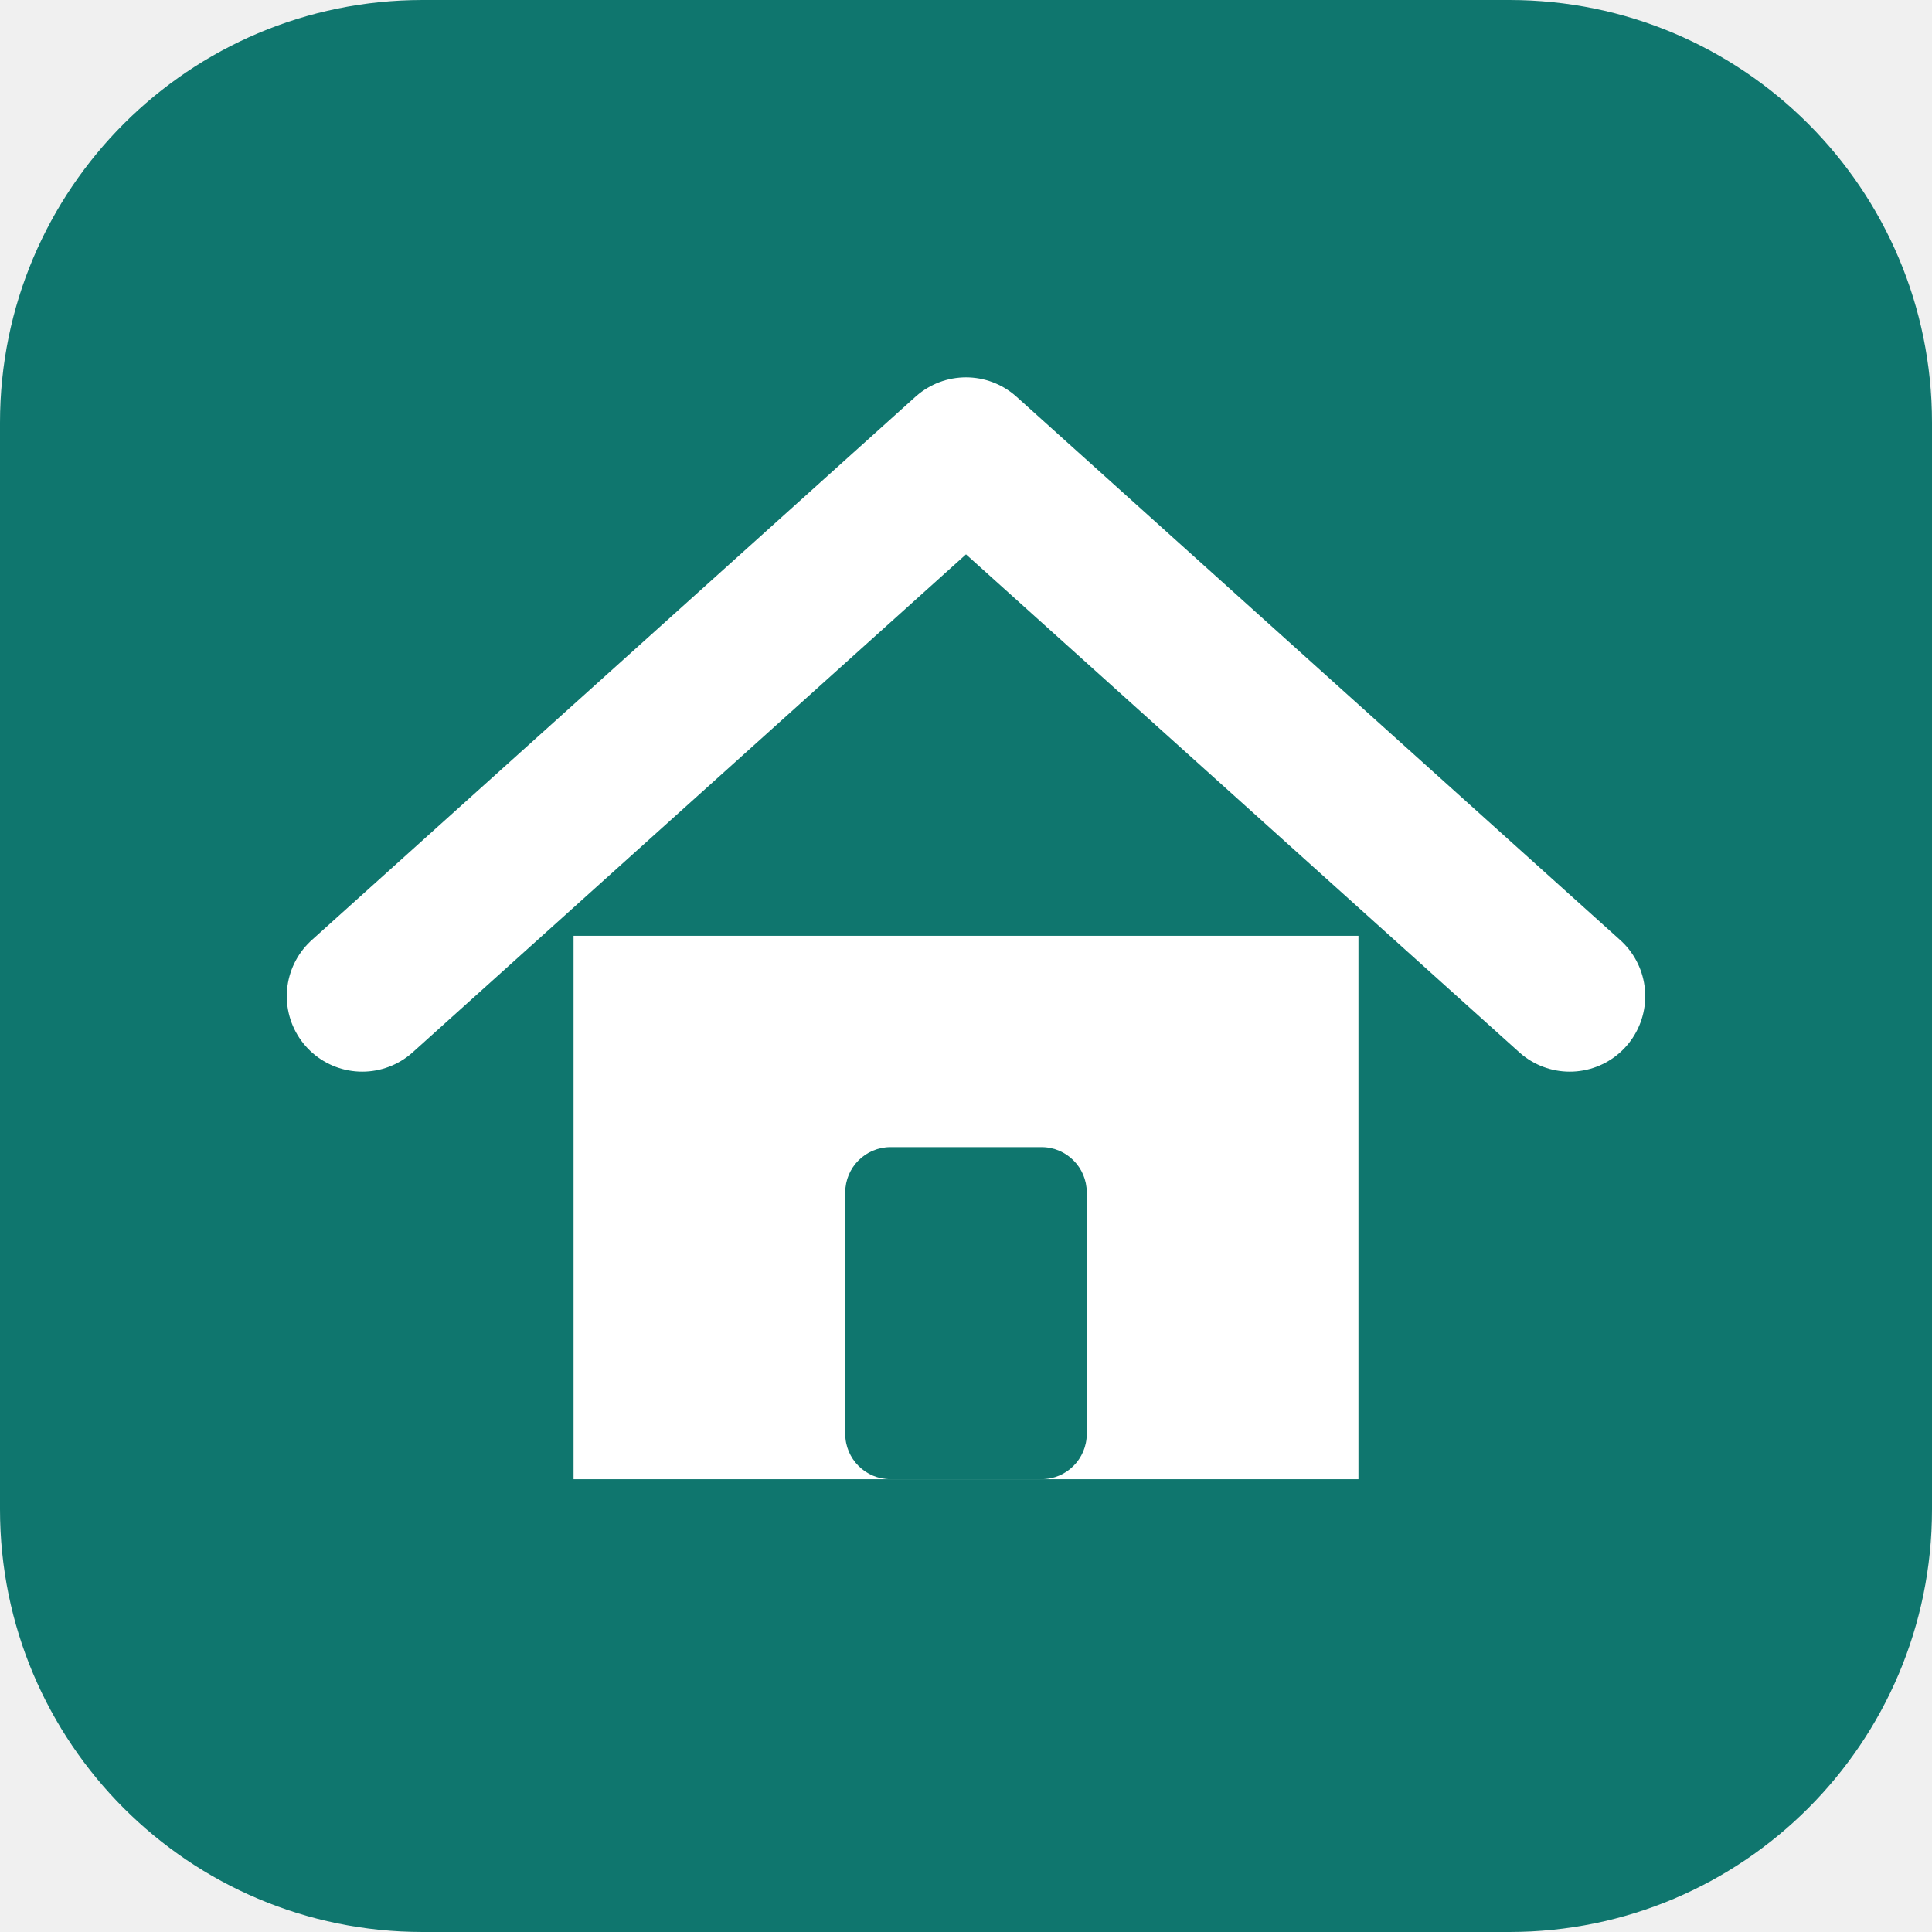
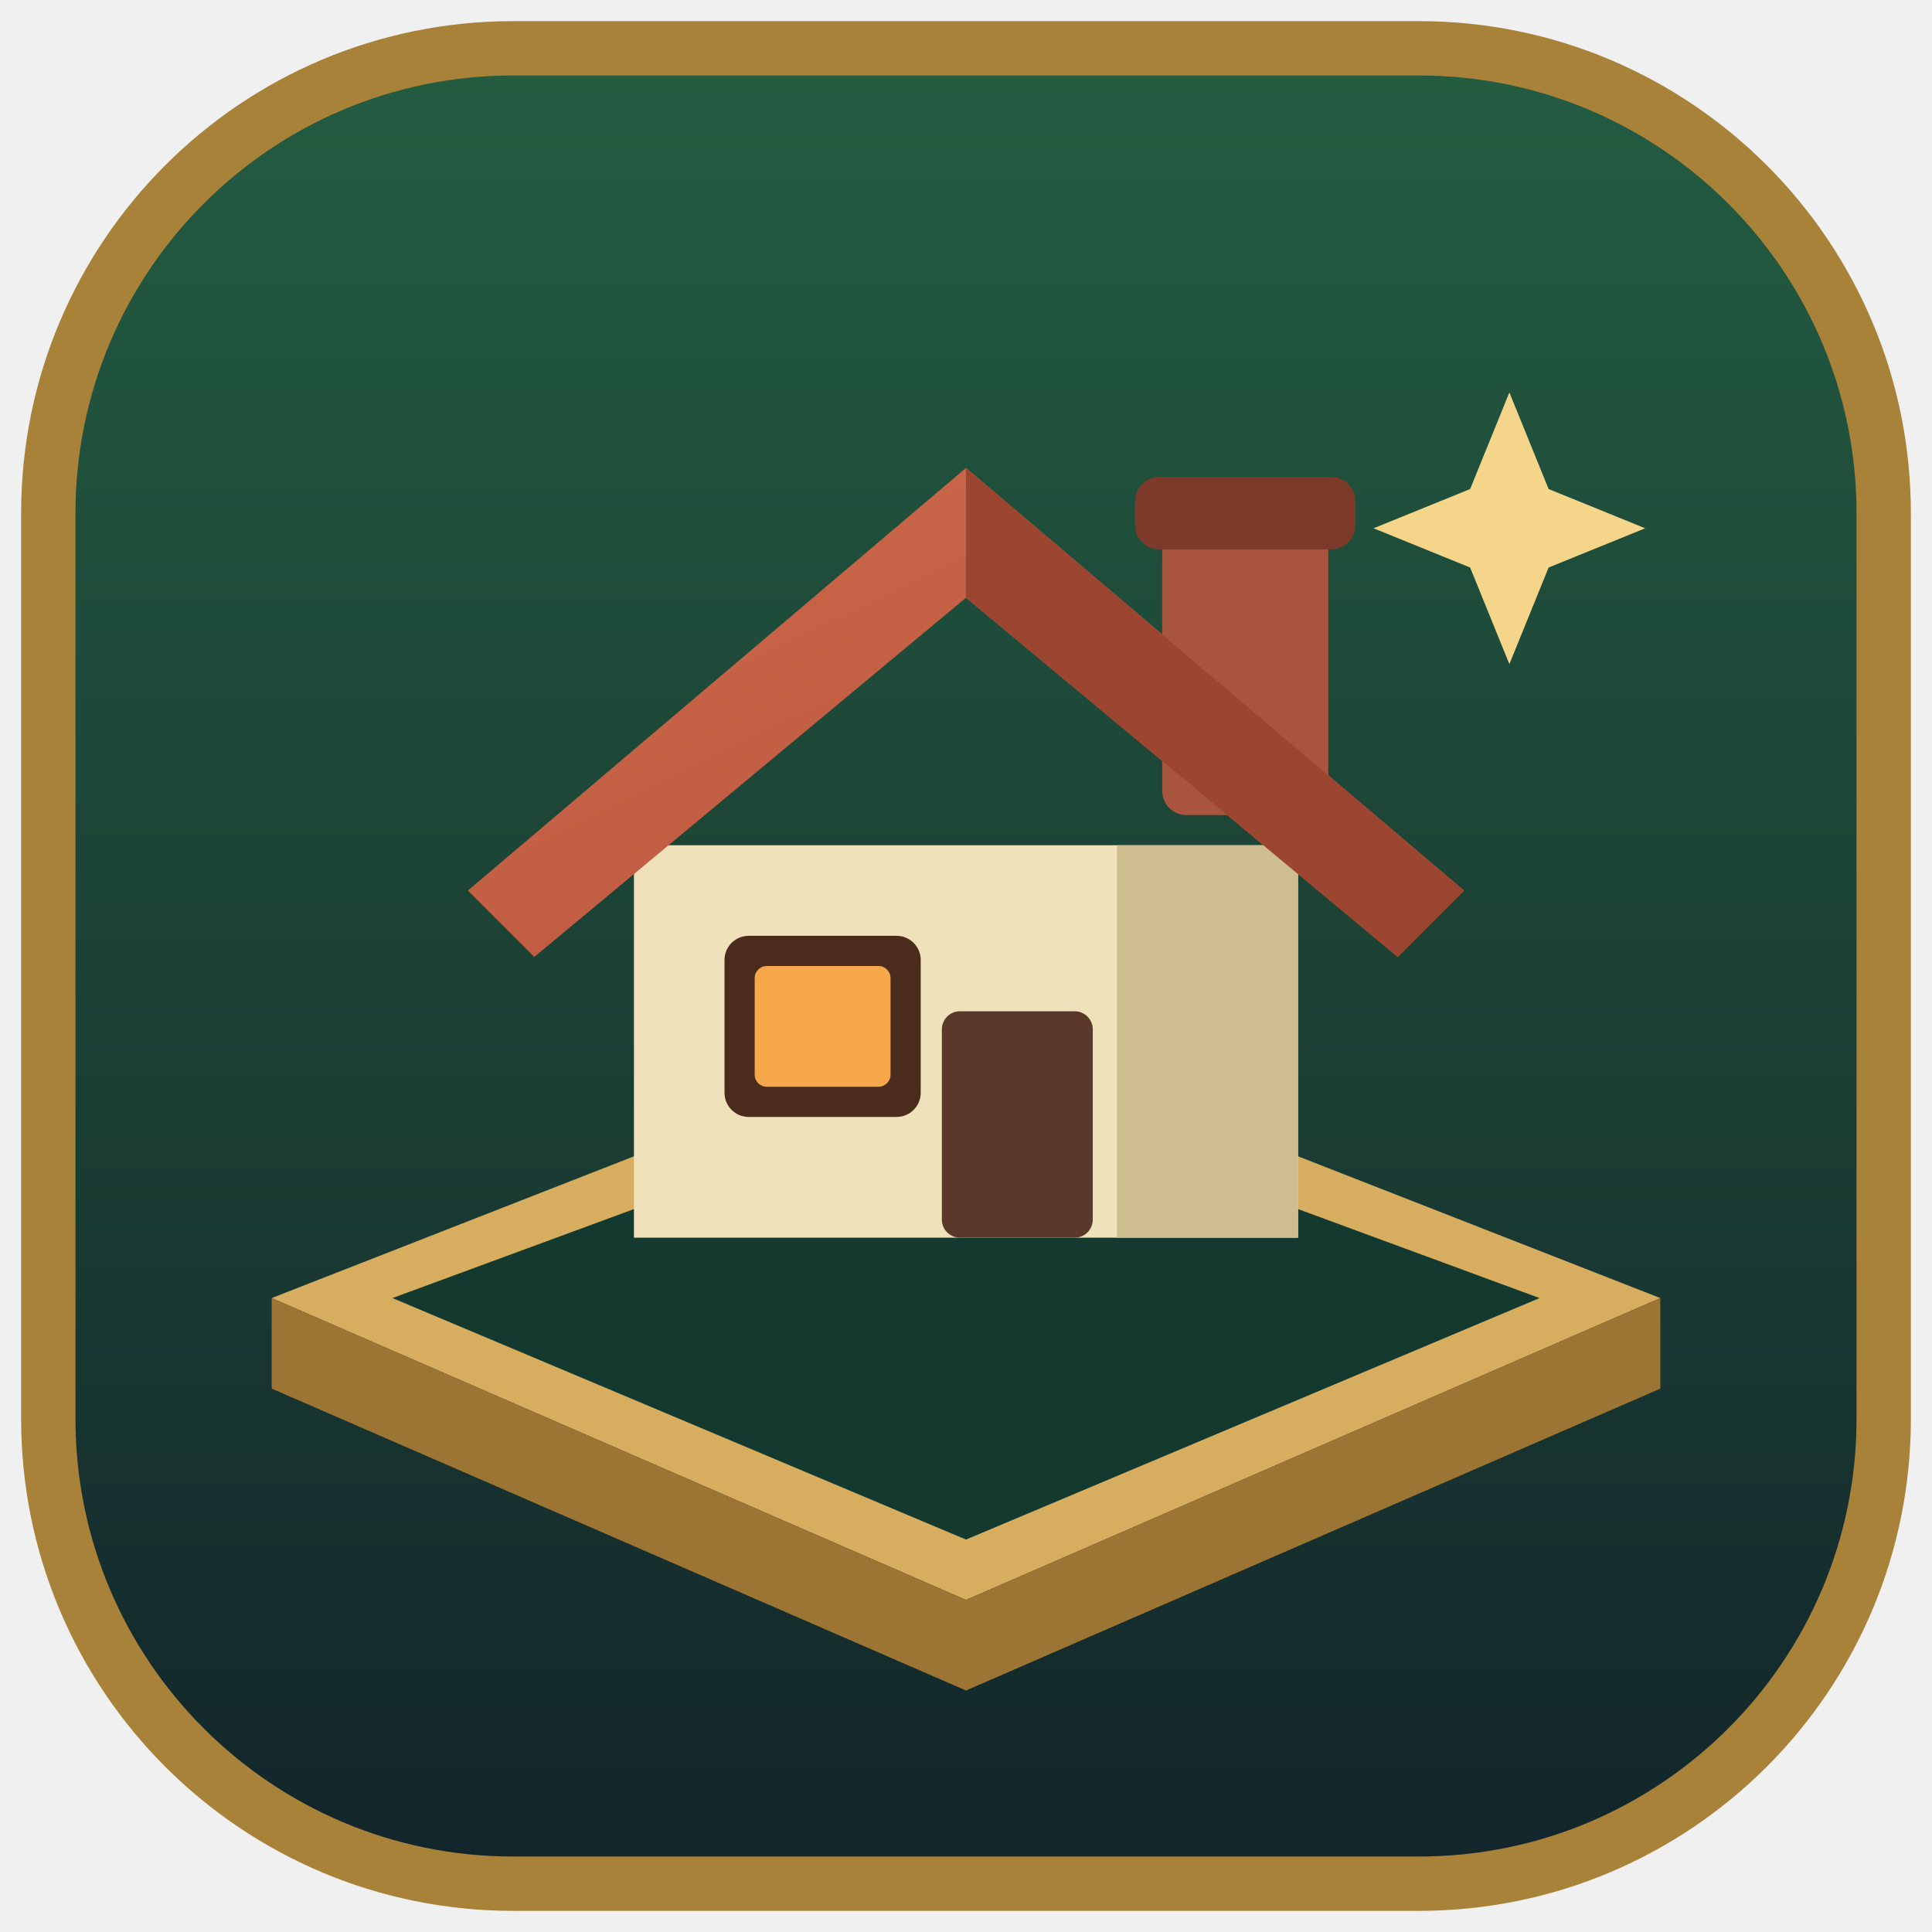
<svg xmlns="http://www.w3.org/2000/svg" viewBox="0 0 64 64">
-   <rect width="64" height="64" rx="14" fill="#0f766e" />
-   <path d="M12 33 32 15l20 18" fill="none" stroke="#fff" stroke-width="5" stroke-linecap="round" stroke-linejoin="round" />
-   <path d="M19 31v18h26V31" fill="#fff" />
-   <rect x="28" y="38" width="8" height="11" rx="1.5" fill="#0f766e" />
+   <style>
+     .rim{stroke:#a9823a}
+     .glow{fill:#f6a84a}
+     @media (prefers-color-scheme:dark){.rim{stroke:#e6c27a}.glow{fill:#ffc266}}
+   </style>
+   <defs>
+     <linearGradient id="bg" x1="0" y1="0" x2="0" y2="1">
+       <stop offset="0" stop-color="#235d42" />
+       <stop offset=".55" stop-color="#1b3f34" />
+       <stop offset="1" stop-color="#12242a" />
+     </linearGradient>
+     <linearGradient id="roof" x1="0" y1="0" x2="1" y2="1">
+       <stop offset="0" stop-color="#cf6a4c" />
+       <stop offset="1" stop-color="#b3523a" />
+     </linearGradient>
+   </defs>
+   <rect x="1" y="1" width="62" height="62" rx="16" fill="url(#bg)" />
+   <rect class="rim" x="1.6" y="1.6" width="60.8" height="60.8" rx="15.4" fill="none" stroke-width="1.8" />
+   <path d="M9 43 32 34l23 9-23 10z" fill="#d7ad5f" />
+   <path d="M9 43v3l23 10 23-10v-3l-23 10z" fill="#9c7433" />
+   <path d="M13 43 32 36l19 7-19 8z" fill="#143a30" />
+   <rect x="38.5" y="17" width="5.5" height="10" rx=".8" fill="#a9553d" />
+   <rect x="37.6" y="15.8" width="7.3" height="2.4" rx=".8" fill="#7d3a2a" />
+   <path d="M21 28h22v13H21z" fill="#efe2bb" />
+   <path d="M37 28h6v13h-6z" fill="#cdbd90" />
+   <path d="M15.5 29.5 32 15.5l16.5 14-2.2 2.2L32 19.8 17.7 31.7z" fill="url(#roof)" />
+   <path d="M32 15.5l16.5 14-2.2 2.2L32 19.8z" fill="#9c4631" />
+   <rect x="24" y="31" width="6.5" height="6" rx=".8" fill="#4a2b1c" />
+   <rect class="glow" x="25" y="32" width="4.5" height="4" rx=".4" />
+   <rect x="31.2" y="33.5" width="5" height="7.5" rx=".6" fill="#5a392a" />
+   <path d="M50 13l1.3 3.2 3.2 1.3-3.2 1.3L50 22l-1.3-3.2-3.2-1.3 3.2-1.3z" fill="#f4d58a" />
</svg>
